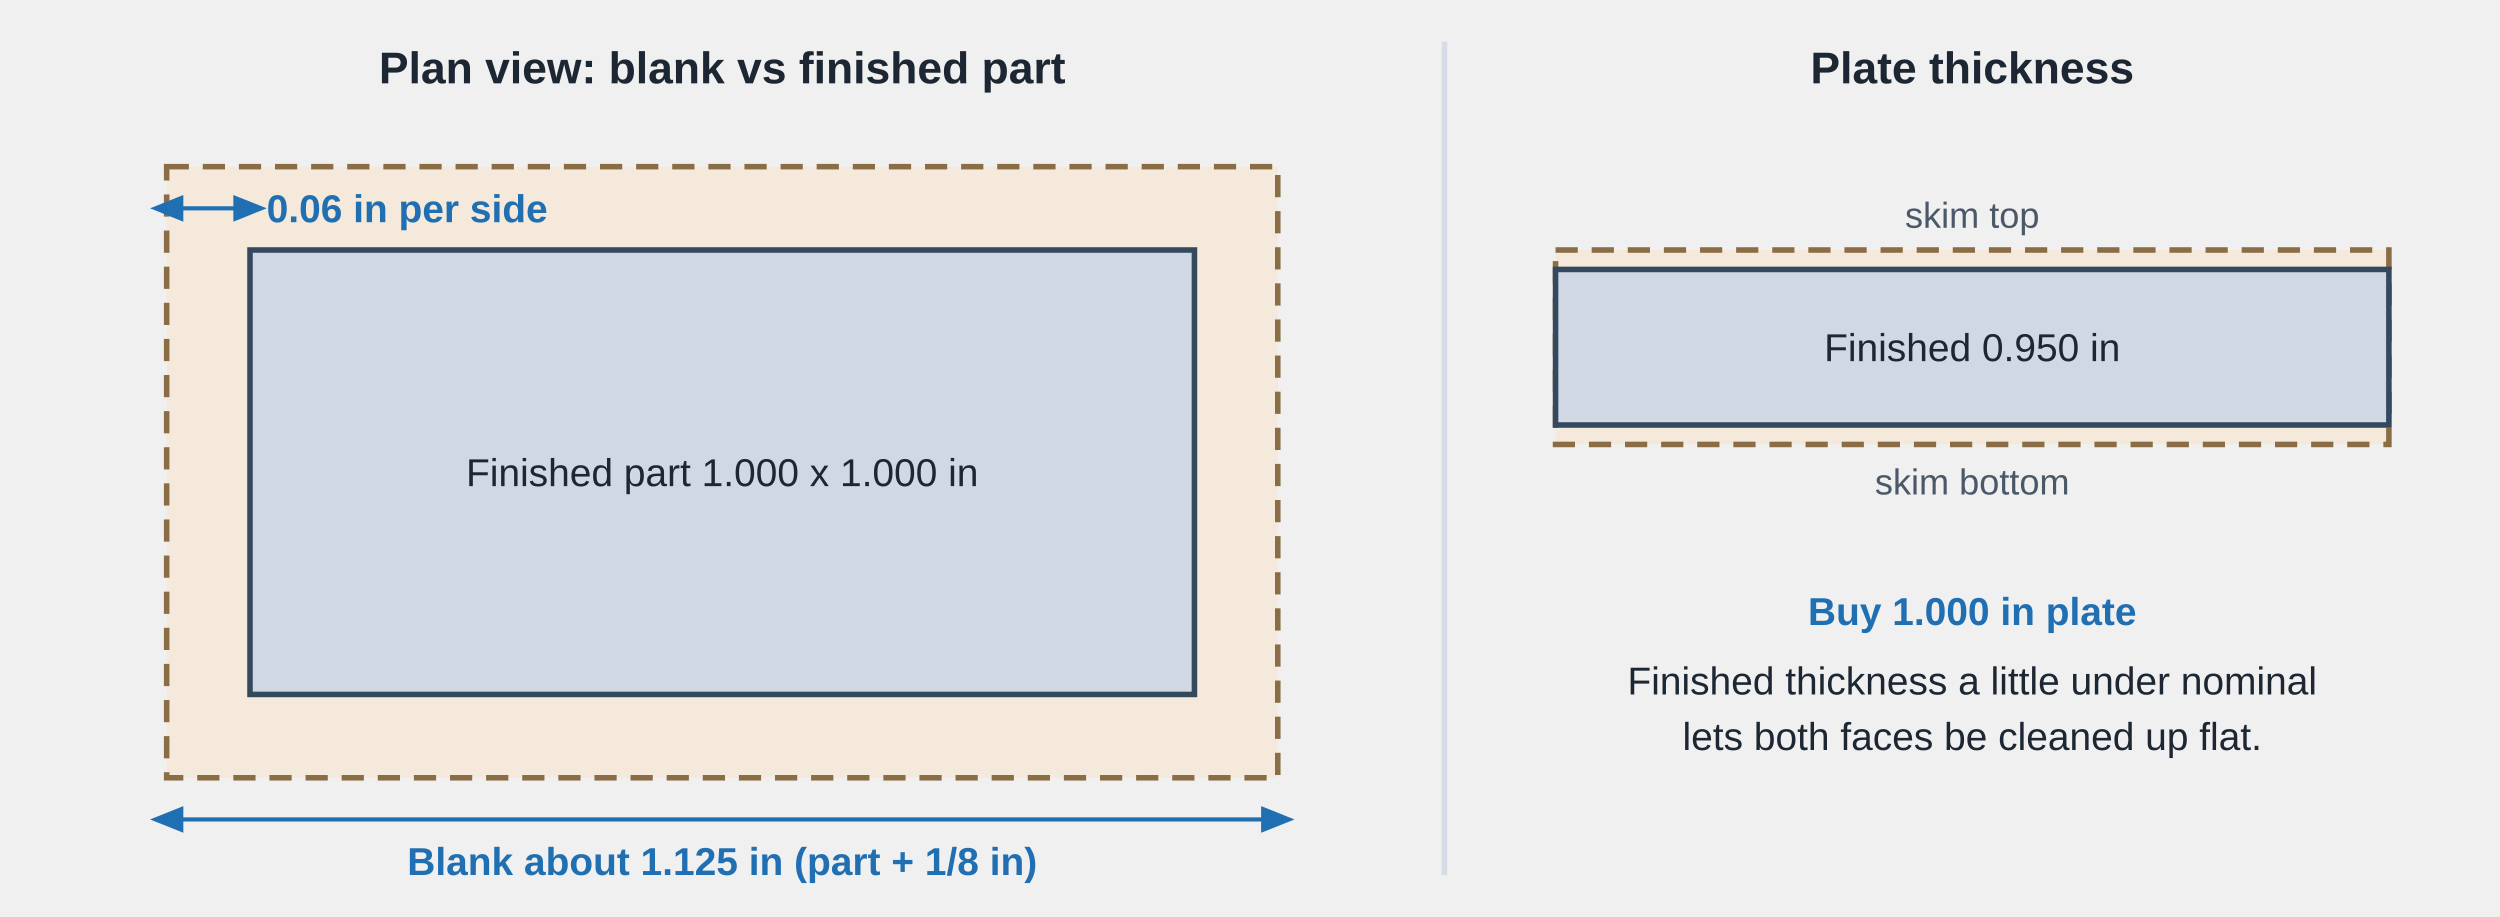
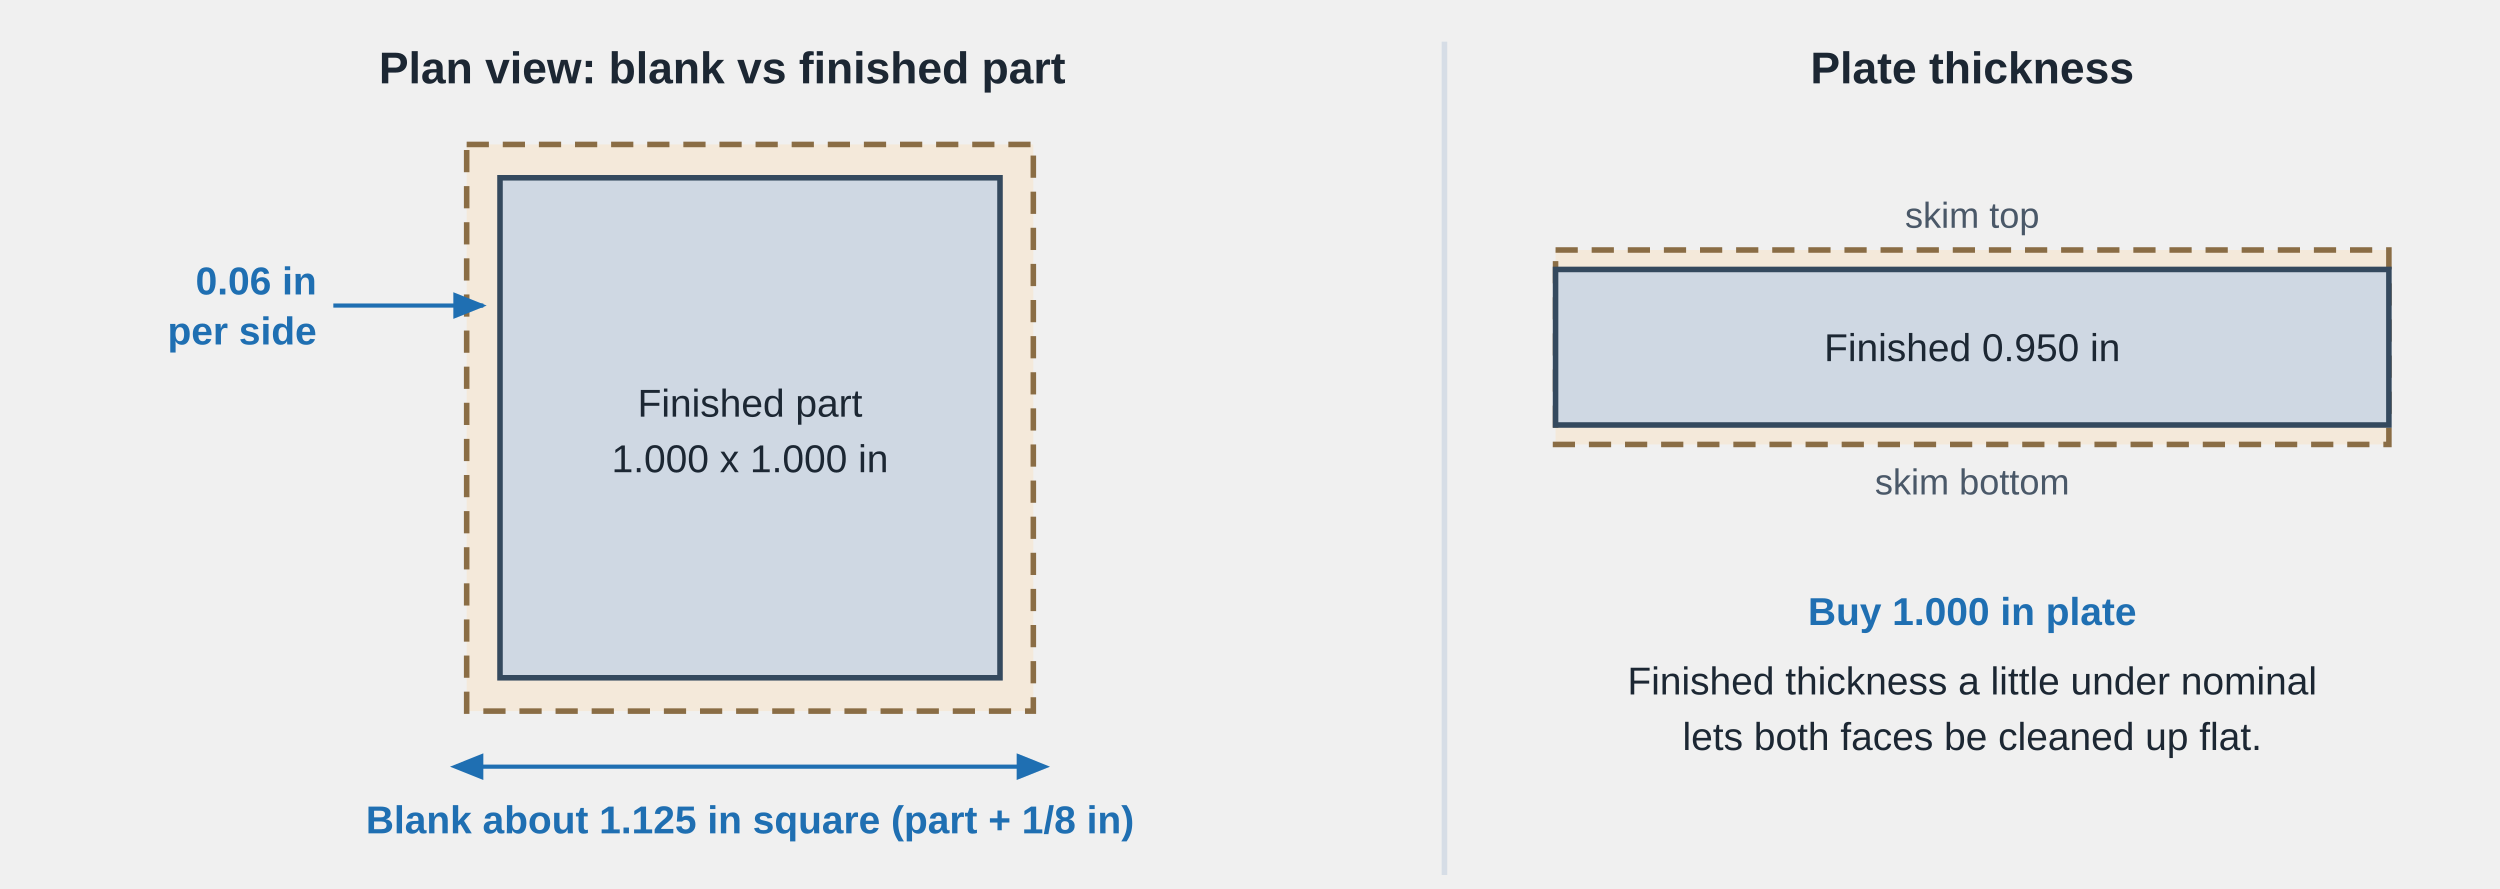
- <svg xmlns="http://www.w3.org/2000/svg" viewBox="0 0 900 330" width="900" height="330" role="img" aria-label="Finished part inside a raw stock blank with clean-up allowance on every face">
+ <svg xmlns="http://www.w3.org/2000/svg" viewBox="0 0 900 320" width="900" height="320" role="img" aria-label="Finished square part inside a raw stock blank with clean-up allowance on every face, and plate skimmed on both faces">
  <style>
-     text { font-family: "Segoe UI", Arial, sans-serif; fill: #1c2733; font-size: 14px; }
-     .h { font-size: 16px; font-weight: 700; }
-     .dimt { fill: #1f6fb2; font-weight: 600; }
-     .s { font-size: 13px; fill: #4a5868; }
-     .part { fill: #cfd8e3; stroke: #34495e; stroke-width: 2; }
-     .stock { fill: #f4e9da; stroke: #8a6d45; stroke-width: 2; stroke-dasharray: 8 5; }
-     .dim { stroke: #1f6fb2; stroke-width: 1.5; fill: none; }
-   </style>
+   text { font-family: "Segoe UI", Arial, sans-serif; fill: #1c2733; font-size: 14px; }
+   .h { font-size: 16px; font-weight: 700; }
+   .s { font-size: 13px; fill: #4a5868; }
+   .lbl { fill: #1f6fb2; font-weight: 600; }
+   .good { fill: #1d7a4f; font-weight: 600; }
+   .warn { fill: #b0590e; font-weight: 600; }
+   .bad { fill: #b3261e; font-weight: 600; }
+   .muted { fill: #6b7a8c; font-size: 13px; letter-spacing: 2px; }
+   .part { fill: #cfd8e3; stroke: #34495e; stroke-width: 2; }
+   .part2 { fill: #9fb4c9; stroke: #34495e; stroke-width: 2; }
+   .tool { fill: #f3b562; stroke: #b9772c; stroke-width: 2; }
+   .flute { stroke: #b9772c; stroke-width: 1.5; }
+   .holder { fill: #9aa7b4; stroke: #5d6b79; stroke-width: 2; }
+   .dim { stroke: #1f6fb2; stroke-width: 1.5; fill: none; }
+   .lead { stroke: #1f6fb2; stroke-width: 1.5; fill: none; }
+   .sep { stroke: #d6dde6; stroke-width: 2; }
+   .air { fill: #ffffff; stroke: #34495e; stroke-width: 1.5; }
+ </style>
  <defs>
    <marker id="d" viewBox="0 0 10 10" refX="5" refY="5" markerWidth="8" markerHeight="8" orient="auto-start-reverse">
      <path d="M0 1 L10 5 L0 9 z" fill="#1f6fb2" />
    </marker>
+     <marker id="a" viewBox="0 0 10 10" refX="9" refY="5" markerWidth="8" markerHeight="8" orient="auto-start-reverse">
+       <path d="M0 1 L10 5 L0 9 z" fill="#1f6fb2" />
+     </marker>
+     <marker id="ag" viewBox="0 0 10 10" refX="9" refY="5" markerWidth="8" markerHeight="8" orient="auto-start-reverse">
+       <path d="M0 1 L10 5 L0 9 z" fill="#1d7a4f" />
+     </marker>
+     <marker id="ab" viewBox="0 0 10 10" refX="9" refY="5" markerWidth="8" markerHeight="8" orient="auto-start-reverse">
+       <path d="M0 1 L10 5 L0 9 z" fill="#b3261e" />
+     </marker>
  </defs>
-   <line x1="520" y1="15" x2="520" y2="315" stroke="#d6dde6" stroke-width="2" />
+   <line x1="520" y1="15" x2="520" y2="315" class="sep" />
+   <style>.stock { fill: #f4e9da; stroke: #8a6d45; stroke-width: 2; stroke-dasharray: 8 5; }</style>
  <text x="260" y="30" text-anchor="middle" class="h">Plan view: blank vs finished part</text>
-   <rect x="60" y="60" width="400" height="220" class="stock" />
-   <rect x="90" y="90" width="340" height="160" class="part" />
-   <text x="260" y="175" text-anchor="middle">Finished part 1.000 x 1.000 in</text>
-   <line x1="60" y1="295" x2="460" y2="295" class="dim" marker-start="url(#d)" marker-end="url(#d)" />
-   <text x="260" y="315" text-anchor="middle" class="dimt">Blank about 1.125 in (part + 1/8 in)</text>
-   <line x1="60" y1="75" x2="90" y2="75" class="dim" marker-start="url(#d)" marker-end="url(#d)" />
-   <text x="96" y="80" class="dimt">0.06 in per side</text>
+   <rect x="168" y="52" width="204" height="204" class="stock" />
+   <rect x="180" y="64" width="180" height="180" class="part" />
+   <text x="270" y="150" text-anchor="middle">Finished part</text>
+   <text x="270" y="170" text-anchor="middle">1.000 x 1.000 in</text>
+   <line x1="174" y1="110" x2="120" y2="110" class="lead" marker-start="url(#a)" />
+   <text x="114" y="106" text-anchor="end" class="lbl">0.06 in</text>
+   <text x="114" y="124" text-anchor="end" class="lbl">per side</text>
+   <line x1="168" y1="276" x2="372" y2="276" class="dim" marker-start="url(#d)" marker-end="url(#d)" />
+   <text x="270" y="300" text-anchor="middle" class="lbl">Blank about 1.125 in square (part + 1/8 in)</text>
  <g transform="translate(520,0)">
    <text x="190" y="30" text-anchor="middle" class="h">Plate thickness</text>
    <rect x="40" y="90" width="300" height="70" class="stock" />
    <rect x="40" y="97" width="300" height="56" class="part" />
    <text x="190" y="130" text-anchor="middle">Finished 0.950 in</text>
    <text x="190" y="82" text-anchor="middle" class="s">skim top</text>
    <text x="190" y="178" text-anchor="middle" class="s">skim bottom</text>
-     <text x="190" y="225" text-anchor="middle" class="dimt">Buy 1.000 in plate</text>
+     <text x="190" y="225" text-anchor="middle" class="lbl">Buy 1.000 in plate</text>
    <text x="190" y="250" text-anchor="middle">Finished thickness a little under nominal</text>
    <text x="190" y="270" text-anchor="middle">lets both faces be cleaned up flat.</text>
  </g>
</svg>
